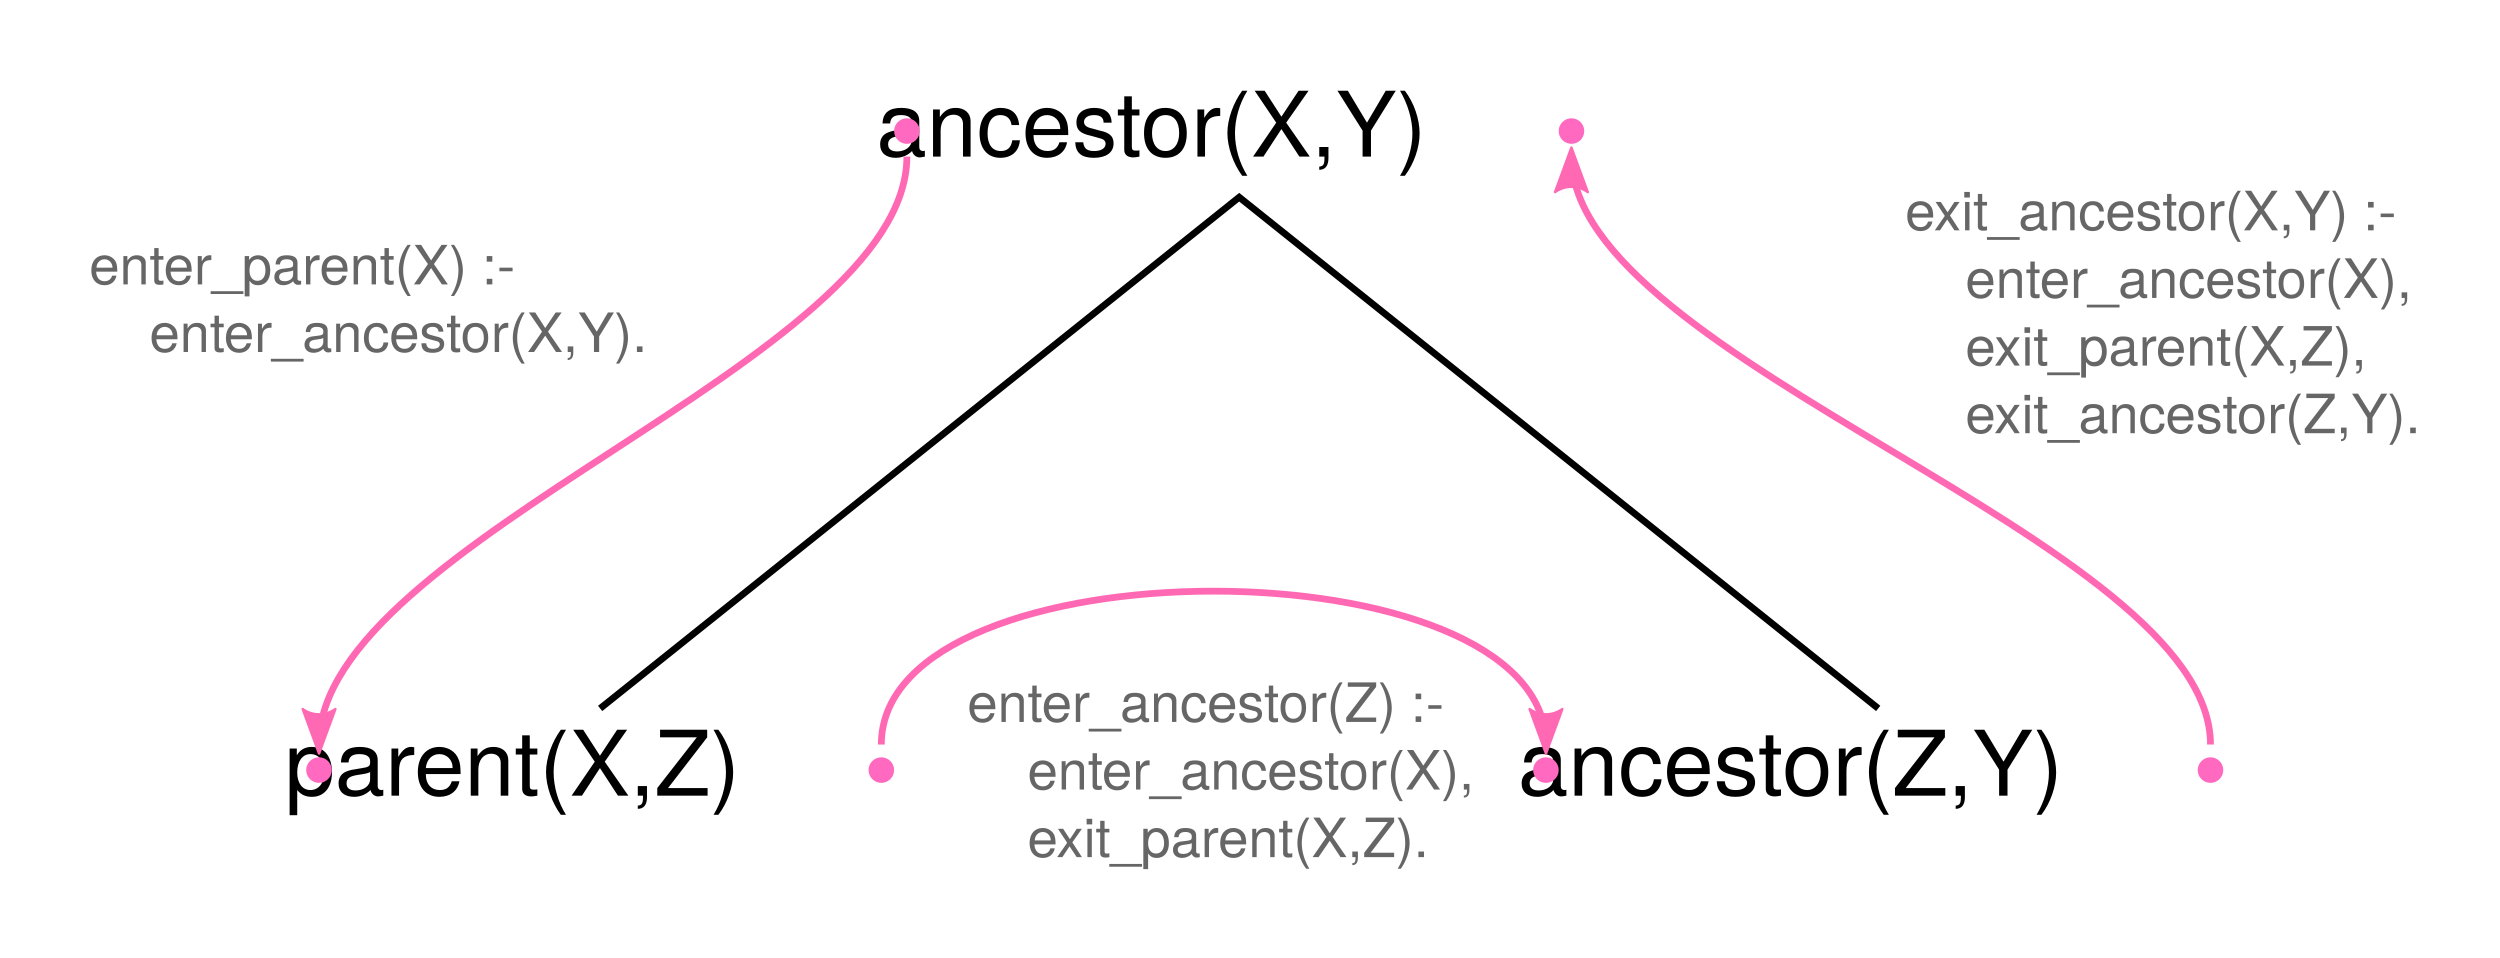
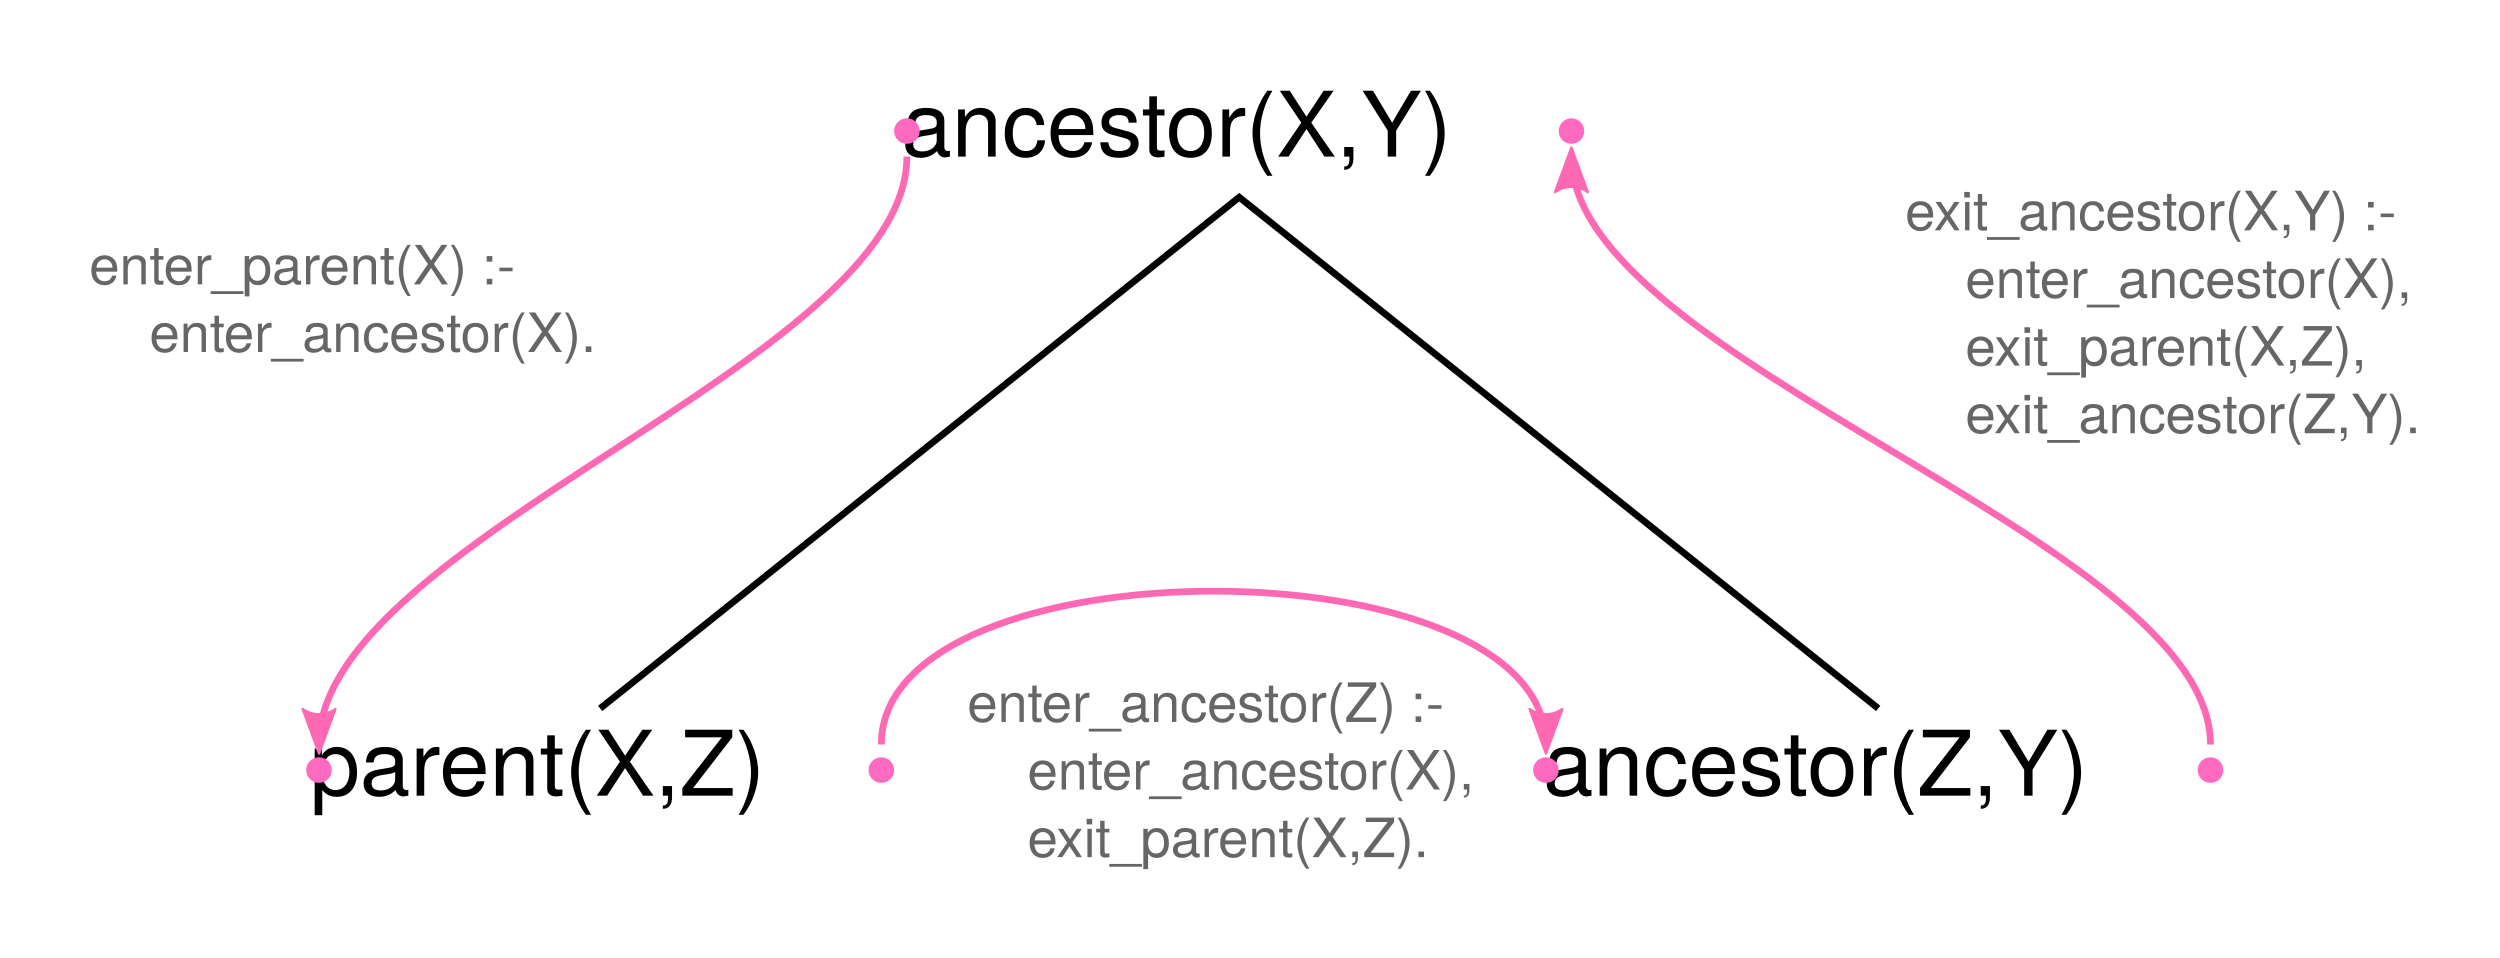
<svg xmlns="http://www.w3.org/2000/svg" id="svg8" version="1.1" viewBox="0 0 185.208 70.908" height="268" width="700">
  <defs id="defs2">
    <marker style="overflow:visible" id="marker2496" refX="0" refY="0" orient="auto">
      <path transform="scale(-0.6)" d="M 8.719,4.034 -2.207,0.016 8.719,-4.002 c -1.745,2.372 -1.735,5.617 -6e-7,8.035 z" style="fill:#ff69b4;fill-opacity:1;fill-rule:evenodd;stroke:#ff69b4;stroke-width:0.625;stroke-linejoin:round;stroke-opacity:1" id="path2494" />
    </marker>
    <marker orient="auto" refY="0" refX="0" id="marker2436" style="overflow:visible">
      <path id="path2434" style="fill:#ff69b4;fill-opacity:1;fill-rule:evenodd;stroke:#ff69b4;stroke-width:0.625;stroke-linejoin:round;stroke-opacity:1" d="M 8.719,4.034 -2.207,0.016 8.719,-4.002 c -1.745,2.372 -1.735,5.617 -6e-7,8.035 z" transform="scale(-0.6)" />
    </marker>
    <marker style="overflow:visible" id="Arrow1Send" refX="0" refY="0" orient="auto">
      <path transform="matrix(-0.2,0,0,-0.2,-1.2,0)" style="fill:#000000;fill-opacity:1;fill-rule:evenodd;stroke:#000000;stroke-width:1pt;stroke-opacity:1" d="M 0,0 5,-5 -12.5,0 5,5 Z" id="path861" />
    </marker>
    <marker orient="auto" refY="0" refX="0" id="marker2334" style="overflow:visible">
      <path id="path2332" style="fill:#000000;fill-opacity:1;fill-rule:evenodd;stroke:#000000;stroke-width:0.625;stroke-linejoin:round;stroke-opacity:1" d="M 8.719,4.034 -2.207,0.016 8.719,-4.002 c -1.745,2.372 -1.735,5.617 -6e-7,8.035 z" transform="scale(-0.6)" />
    </marker>
    <marker style="overflow:visible" id="Arrow2Mend" refX="0" refY="0" orient="auto">
      <path transform="scale(-0.6)" d="M 8.719,4.034 -2.207,0.016 8.719,-4.002 c -1.745,2.372 -1.735,5.617 -6e-7,8.035 z" style="fill:#ff69b4;fill-opacity:1;fill-rule:evenodd;stroke:#ff69b4;stroke-width:0.625;stroke-linejoin:round;stroke-opacity:1" id="path873" />
    </marker>
    <marker style="overflow:visible" id="Arrow2Sstart" refX="0" refY="0" orient="auto">
      <path transform="matrix(0.3,0,0,0.3,-0.69,0)" d="M 8.719,4.034 -2.207,0.016 8.719,-4.002 c -1.745,2.372 -1.735,5.617 -6e-7,8.035 z" style="fill:#000000;fill-opacity:1;fill-rule:evenodd;stroke:#000000;stroke-width:0.625;stroke-linejoin:round;stroke-opacity:1" id="path876" />
    </marker>
    <marker style="overflow:visible" id="Arrow1Sstart" refX="0" refY="0" orient="auto">
      <path transform="matrix(0.2,0,0,0.2,1.2,0)" style="fill:#000000;fill-opacity:1;fill-rule:evenodd;stroke:#000000;stroke-width:1pt;stroke-opacity:1" d="M 0,0 5,-5 -12.5,0 5,5 Z" id="path858" />
    </marker>
  </defs>
-   <g transform="translate(0,-226.0917)" id="layer1">
-     <flowRoot transform="matrix(0.2645833,0,0,0.2645833,0,97)" style="font-style:normal;font-variant:normal;font-weight:normal;font-stretch:normal;font-size:8px;line-height:1.25;font-family:'Helvetica Neue';-inkscape-font-specification:'Helvetica Neue';text-align:center;letter-spacing:0px;word-spacing:0px;text-anchor:middle;fill:#000000;fill-opacity:1;stroke:none" id="flowRoot3472" xml:space="preserve">
-       <flowRegion id="flowRegion3474">
-         <rect y="370.394" x="355.276" height="15.118" width="34.016" id="rect3476" />
-       </flowRegion>
-       <flowPara id="flowPara3478" />
-     </flowRoot>
-     <g transform="matrix(1.893641,0,0,1.893641,-97.56185,-88.0119)" id="g3594">
-       <text id="text3540" y="172" x="100" style="font-style:normal;font-variant:normal;font-weight:normal;font-stretch:normal;font-size:3.528px;line-height:1.25;font-family:'Helvetica Neue';-inkscape-font-specification:'Helvetica Neue';text-align:center;letter-spacing:0px;word-spacing:0px;text-anchor:middle;fill:#000000;fill-opacity:1;stroke:none;stroke-width:0.265" xml:space="preserve">
-         <tspan style="stroke-width:0.265" y="172" x="100" id="tspan3538">ancestor(X,Y)</tspan>
-       </text>
-       <text id="text3544" y="197" x="75" style="font-style:normal;font-variant:normal;font-weight:normal;font-stretch:normal;font-size:3.528px;line-height:1.25;font-family:'Helvetica Neue';-inkscape-font-specification:'Helvetica Neue';text-align:center;letter-spacing:0px;word-spacing:0px;text-anchor:middle;fill:#000000;fill-opacity:1;stroke:none;stroke-width:0.265" xml:space="preserve">
-         <tspan style="stroke-width:0.265" y="197" x="75" id="tspan3542">parent(X,Z)</tspan>
-       </text>
-       <text id="text3548" y="197" x="125" style="font-style:normal;font-variant:normal;font-weight:normal;font-stretch:normal;font-size:3.528px;line-height:1.25;font-family:'Helvetica Neue';-inkscape-font-specification:'Helvetica Neue';text-align:center;letter-spacing:0px;word-spacing:0px;text-anchor:middle;fill:#000000;fill-opacity:1;stroke:none;stroke-width:0.265" xml:space="preserve">
-         <tspan style="stroke-width:0.265" y="197" x="125" id="tspan3546">ancestor(Z,Y)</tspan>
-       </text>
-       <path id="path3550" d="m 75,193.588 25,-20 25,20" style="fill:none;stroke:#000000;stroke-width:0.265;stroke-linecap:butt;stroke-linejoin:miter;stroke-miterlimit:4;stroke-dasharray:none;stroke-opacity:1" />
-       <ellipse ry="0.5" rx="0.5" style="fill:#ff69bf;fill-opacity:1;stroke:none;stroke-width:0.265;stroke-opacity:1" cy="171" cx="113" id="ellipse3552" />
-       <ellipse id="ellipse3554" cx="87" cy="171" style="fill:#ff69bf;fill-opacity:1;stroke:none;stroke-width:0.265;stroke-opacity:1" rx="0.5" ry="0.5" />
-       <ellipse ry="0.5" rx="0.5" style="fill:#ff69bf;fill-opacity:1;stroke:none;stroke-width:0.265;stroke-opacity:1" cy="196" cx="64" id="ellipse3556" />
-       <ellipse ry="0.5" rx="0.5" style="fill:#ff69bf;fill-opacity:1;stroke:none;stroke-width:0.265;stroke-opacity:1" cy="196" cx="86" id="ellipse3558" />
-       <ellipse id="ellipse3560" cx="112" cy="196" style="fill:#ff69bf;fill-opacity:1;stroke:none;stroke-width:0.265;stroke-opacity:1" rx="0.5" ry="0.5" />
-       <ellipse ry="0.5" rx="0.5" style="fill:#ff69bf;fill-opacity:1;stroke:none;stroke-width:0.265;stroke-opacity:1" cy="196" cx="138" id="ellipse3562" />
-       <path id="path3564" d="m 87,172 c 0,8 -23,15 -23,23" style="fill:none;fill-opacity:1;stroke:#ff69b4;stroke-width:0.265;stroke-linecap:butt;stroke-linejoin:miter;stroke-miterlimit:4;stroke-dasharray:none;stroke-opacity:1;marker-end:url(#Arrow2Mend)" />
-       <path id="path3566" d="m 138,195 c 0,-8 -25,-15 -25,-23" style="fill:none;fill-opacity:1;stroke:#ff69b4;stroke-width:0.265;stroke-linecap:butt;stroke-linejoin:miter;stroke-miterlimit:4;stroke-dasharray:none;stroke-opacity:1;marker-end:url(#marker2436)" />
-       <path id="path3568" d="M 86,195 C 86,187 112,187 112,195" style="fill:none;fill-opacity:1;stroke:#ff69b4;stroke-width:0.265;stroke-linecap:butt;stroke-linejoin:miter;stroke-miterlimit:4;stroke-dasharray:none;stroke-opacity:1;marker-end:url(#marker2496)" />
-       <text id="text3578" y="174.883" x="126.058" style="font-style:normal;font-variant:normal;font-weight:normal;font-stretch:normal;font-size:2.117px;line-height:1.25;font-family:'Helvetica Neue';-inkscape-font-specification:'Helvetica Neue';text-align:start;letter-spacing:0px;word-spacing:0px;text-anchor:start;fill:#666666;fill-opacity:1;stroke:none;stroke-width:0.265" xml:space="preserve">
-         <tspan style="fill:#666666;fill-opacity:1;stroke-width:0.265" y="174.883" x="126.058" id="tspan3570">exit_ancestor(X,Y) :-</tspan>
-         <tspan id="tspan3572" style="fill:#666666;fill-opacity:1;stroke-width:0.265" y="177.529" x="126.058">    enter_ancestor(X),</tspan>
-         <tspan id="tspan3574" style="fill:#666666;fill-opacity:1;stroke-width:0.265" y="180.175" x="126.058">    exit_parent(X,Z),</tspan>
-         <tspan id="tspan3576" style="fill:#666666;fill-opacity:1;stroke-width:0.265" y="182.821" x="126.058">    exit_ancestor(Z,Y).</tspan>
-       </text>
-       <text id="text3586" y="194.117" x="89.366" style="font-style:normal;font-variant:normal;font-weight:normal;font-stretch:normal;font-size:2.117px;line-height:1.25;font-family:'Helvetica Neue';-inkscape-font-specification:'Helvetica Neue';text-align:start;letter-spacing:0px;word-spacing:0px;text-anchor:start;fill:#666666;fill-opacity:1;stroke:none;stroke-width:0.265" xml:space="preserve">
-         <tspan style="text-align:start;text-anchor:start;fill:#666666;fill-opacity:1;stroke-width:0.265" y="194.117" x="89.366" id="tspan3580">enter_ancestor(Z) :-</tspan>
-         <tspan id="tspan3582" style="text-align:start;text-anchor:start;fill:#666666;fill-opacity:1;stroke-width:0.265" y="196.762" x="89.366">    enter_ancestor(X),</tspan>
-         <tspan id="tspan3584" style="text-align:start;text-anchor:start;fill:#666666;fill-opacity:1;stroke-width:0.265" y="199.408" x="89.366">    exit_parent(X,Z).</tspan>
-       </text>
-       <text id="text3592" y="177" x="55.014" style="font-style:normal;font-variant:normal;font-weight:normal;font-stretch:normal;font-size:2.117px;line-height:1.25;font-family:'Helvetica Neue';-inkscape-font-specification:'Helvetica Neue';text-align:start;letter-spacing:0px;word-spacing:0px;text-anchor:start;fill:#666666;fill-opacity:1;stroke:none;stroke-width:0.265" xml:space="preserve">
-         <tspan style="text-align:start;text-anchor:start;fill:#666666;fill-opacity:1;stroke-width:0.265" y="177" x="55.014" id="tspan3588">enter_parent(X) :-</tspan>
-         <tspan id="tspan3590" style="text-align:start;text-anchor:start;fill:#666666;fill-opacity:1;stroke-width:0.265" y="179.646" x="55.014">    enter_ancestor(X,Y).</tspan>
-       </text>
-     </g>
+   <flowRoot xml:space="preserve" id="flowRoot3472" style="font-style:normal;font-variant:normal;font-weight:normal;font-stretch:normal;font-size:8px;line-height:1.25;font-family:'Helvetica Neue';-inkscape-font-specification:'Helvetica Neue';text-align:center;letter-spacing:0px;word-spacing:0px;text-anchor:middle;fill:#000000;fill-opacity:1;stroke:none" transform="matrix(0.2645833,0,0,0.2645833,0,-129.0917)">
+     <flowRegion id="flowRegion3474">
+       <rect id="rect3476" width="34.016" height="15.118" x="355.276" y="370.394" />
+     </flowRegion>
+     <flowPara id="flowPara3478" />
+   </flowRoot>
+   <g id="g3594" transform="matrix(1.893641,0,0,1.893641,-97.56185,-314.1036)">
+     <text xml:space="preserve" style="font-style:normal;font-variant:normal;font-weight:normal;font-stretch:normal;font-size:3.528px;line-height:1.25;font-family:'Helvetica Neue';-inkscape-font-specification:'Helvetica Neue';text-align:center;letter-spacing:0px;word-spacing:0px;text-anchor:middle;fill:#000000;fill-opacity:1;stroke:none;stroke-width:0.265" x="100" y="172" id="text3540">
+       <tspan id="tspan3538" x="100" y="172" style="stroke-width:0.265">ancestor(X,Y)</tspan>
+     </text>
+     <text xml:space="preserve" style="font-style:normal;font-variant:normal;font-weight:normal;font-stretch:normal;font-size:3.528px;line-height:1.25;font-family:'Helvetica Neue';-inkscape-font-specification:'Helvetica Neue';text-align:center;letter-spacing:0px;word-spacing:0px;text-anchor:middle;fill:#000000;fill-opacity:1;stroke:none;stroke-width:0.265" x="75" y="197" id="text3544">
+       <tspan id="tspan3542" x="75" y="197" style="stroke-width:0.265">parent(X,Z)</tspan>
+     </text>
+     <text xml:space="preserve" style="font-style:normal;font-variant:normal;font-weight:normal;font-stretch:normal;font-size:3.528px;line-height:1.25;font-family:'Helvetica Neue';-inkscape-font-specification:'Helvetica Neue';text-align:center;letter-spacing:0px;word-spacing:0px;text-anchor:middle;fill:#000000;fill-opacity:1;stroke:none;stroke-width:0.265" x="125" y="197" id="text3548">
+       <tspan id="tspan3546" x="125" y="197" style="stroke-width:0.265">ancestor(Z,Y)</tspan>
+     </text>
+     <path style="fill:none;stroke:#000000;stroke-width:0.265;stroke-linecap:butt;stroke-linejoin:miter;stroke-miterlimit:4;stroke-dasharray:none;stroke-opacity:1" d="m 75,193.588 25,-20 25,20" id="path3550" />
+     <ellipse id="ellipse3552" cx="113" cy="171" style="fill:#ff69bf;fill-opacity:1;stroke:none;stroke-width:0.265;stroke-opacity:1" rx="0.5" ry="0.5" />
+     <ellipse ry="0.5" rx="0.5" style="fill:#ff69bf;fill-opacity:1;stroke:none;stroke-width:0.265;stroke-opacity:1" cy="171" cx="87" id="ellipse3554" />
+     <ellipse id="ellipse3556" cx="64" cy="196" style="fill:#ff69bf;fill-opacity:1;stroke:none;stroke-width:0.265;stroke-opacity:1" rx="0.5" ry="0.5" />
+     <ellipse id="ellipse3558" cx="86" cy="196" style="fill:#ff69bf;fill-opacity:1;stroke:none;stroke-width:0.265;stroke-opacity:1" rx="0.5" ry="0.5" />
+     <ellipse ry="0.5" rx="0.5" style="fill:#ff69bf;fill-opacity:1;stroke:none;stroke-width:0.265;stroke-opacity:1" cy="196" cx="112" id="ellipse3560" />
+     <ellipse id="ellipse3562" cx="138" cy="196" style="fill:#ff69bf;fill-opacity:1;stroke:none;stroke-width:0.265;stroke-opacity:1" rx="0.5" ry="0.5" />
+     <path style="fill:none;fill-opacity:1;stroke:#ff69b4;stroke-width:0.265;stroke-linecap:butt;stroke-linejoin:miter;stroke-miterlimit:4;stroke-dasharray:none;stroke-opacity:1;marker-end:url(#Arrow2Mend)" d="m 87,172 c 0,8 -23,15 -23,23" id="path3564" />
+     <path style="fill:none;fill-opacity:1;stroke:#ff69b4;stroke-width:0.265;stroke-linecap:butt;stroke-linejoin:miter;stroke-miterlimit:4;stroke-dasharray:none;stroke-opacity:1;marker-end:url(#marker2436)" d="m 138,195 c 0,-8 -25,-15 -25,-23" id="path3566" />
+     <path style="fill:none;fill-opacity:1;stroke:#ff69b4;stroke-width:0.265;stroke-linecap:butt;stroke-linejoin:miter;stroke-miterlimit:4;stroke-dasharray:none;stroke-opacity:1;marker-end:url(#marker2496)" d="M 86,195 C 86,187 112,187 112,195" id="path3568" />
+     <text xml:space="preserve" style="font-style:normal;font-variant:normal;font-weight:normal;font-stretch:normal;font-size:2.117px;line-height:1.25;font-family:'Helvetica Neue';-inkscape-font-specification:'Helvetica Neue';text-align:start;letter-spacing:0px;word-spacing:0px;text-anchor:start;fill:#666666;fill-opacity:1;stroke:none;stroke-width:0.265" x="126.058" y="174.883" id="text3578">
+       <tspan id="tspan3570" x="126.058" y="174.883" style="fill:#666666;fill-opacity:1;stroke-width:0.265">exit_ancestor(X,Y) :-</tspan>
+       <tspan x="126.058" y="177.529" style="fill:#666666;fill-opacity:1;stroke-width:0.265" id="tspan3572">    enter_ancestor(X),</tspan>
+       <tspan x="126.058" y="180.175" style="fill:#666666;fill-opacity:1;stroke-width:0.265" id="tspan3574">    exit_parent(X,Z),</tspan>
+       <tspan x="126.058" y="182.821" style="fill:#666666;fill-opacity:1;stroke-width:0.265" id="tspan3576">    exit_ancestor(Z,Y).</tspan>
+     </text>
+     <text xml:space="preserve" style="font-style:normal;font-variant:normal;font-weight:normal;font-stretch:normal;font-size:2.117px;line-height:1.25;font-family:'Helvetica Neue';-inkscape-font-specification:'Helvetica Neue';text-align:start;letter-spacing:0px;word-spacing:0px;text-anchor:start;fill:#666666;fill-opacity:1;stroke:none;stroke-width:0.265" x="89.366" y="194.117" id="text3586">
+       <tspan id="tspan3580" x="89.366" y="194.117" style="text-align:start;text-anchor:start;fill:#666666;fill-opacity:1;stroke-width:0.265">enter_ancestor(Z) :-</tspan>
+       <tspan x="89.366" y="196.762" style="text-align:start;text-anchor:start;fill:#666666;fill-opacity:1;stroke-width:0.265" id="tspan3582">    enter_ancestor(X),</tspan>
+       <tspan x="89.366" y="199.408" style="text-align:start;text-anchor:start;fill:#666666;fill-opacity:1;stroke-width:0.265" id="tspan3584">    exit_parent(X,Z).</tspan>
+     </text>
+     <text xml:space="preserve" style="font-style:normal;font-variant:normal;font-weight:normal;font-stretch:normal;font-size:2.117px;line-height:1.25;font-family:'Helvetica Neue';-inkscape-font-specification:'Helvetica Neue';text-align:start;letter-spacing:0px;word-spacing:0px;text-anchor:start;fill:#666666;fill-opacity:1;stroke:none;stroke-width:0.265" x="55.014" y="177" id="text3592">
+       <tspan id="tspan3588" x="55.014" y="177" style="text-align:start;text-anchor:start;fill:#666666;fill-opacity:1;stroke-width:0.265">enter_parent(X) :-</tspan>
+       <tspan x="55.014" y="179.646" style="text-align:start;text-anchor:start;fill:#666666;fill-opacity:1;stroke-width:0.265" id="tspan3590">    enter_ancestor(X).</tspan>
+     </text>
  </g>
</svg>
